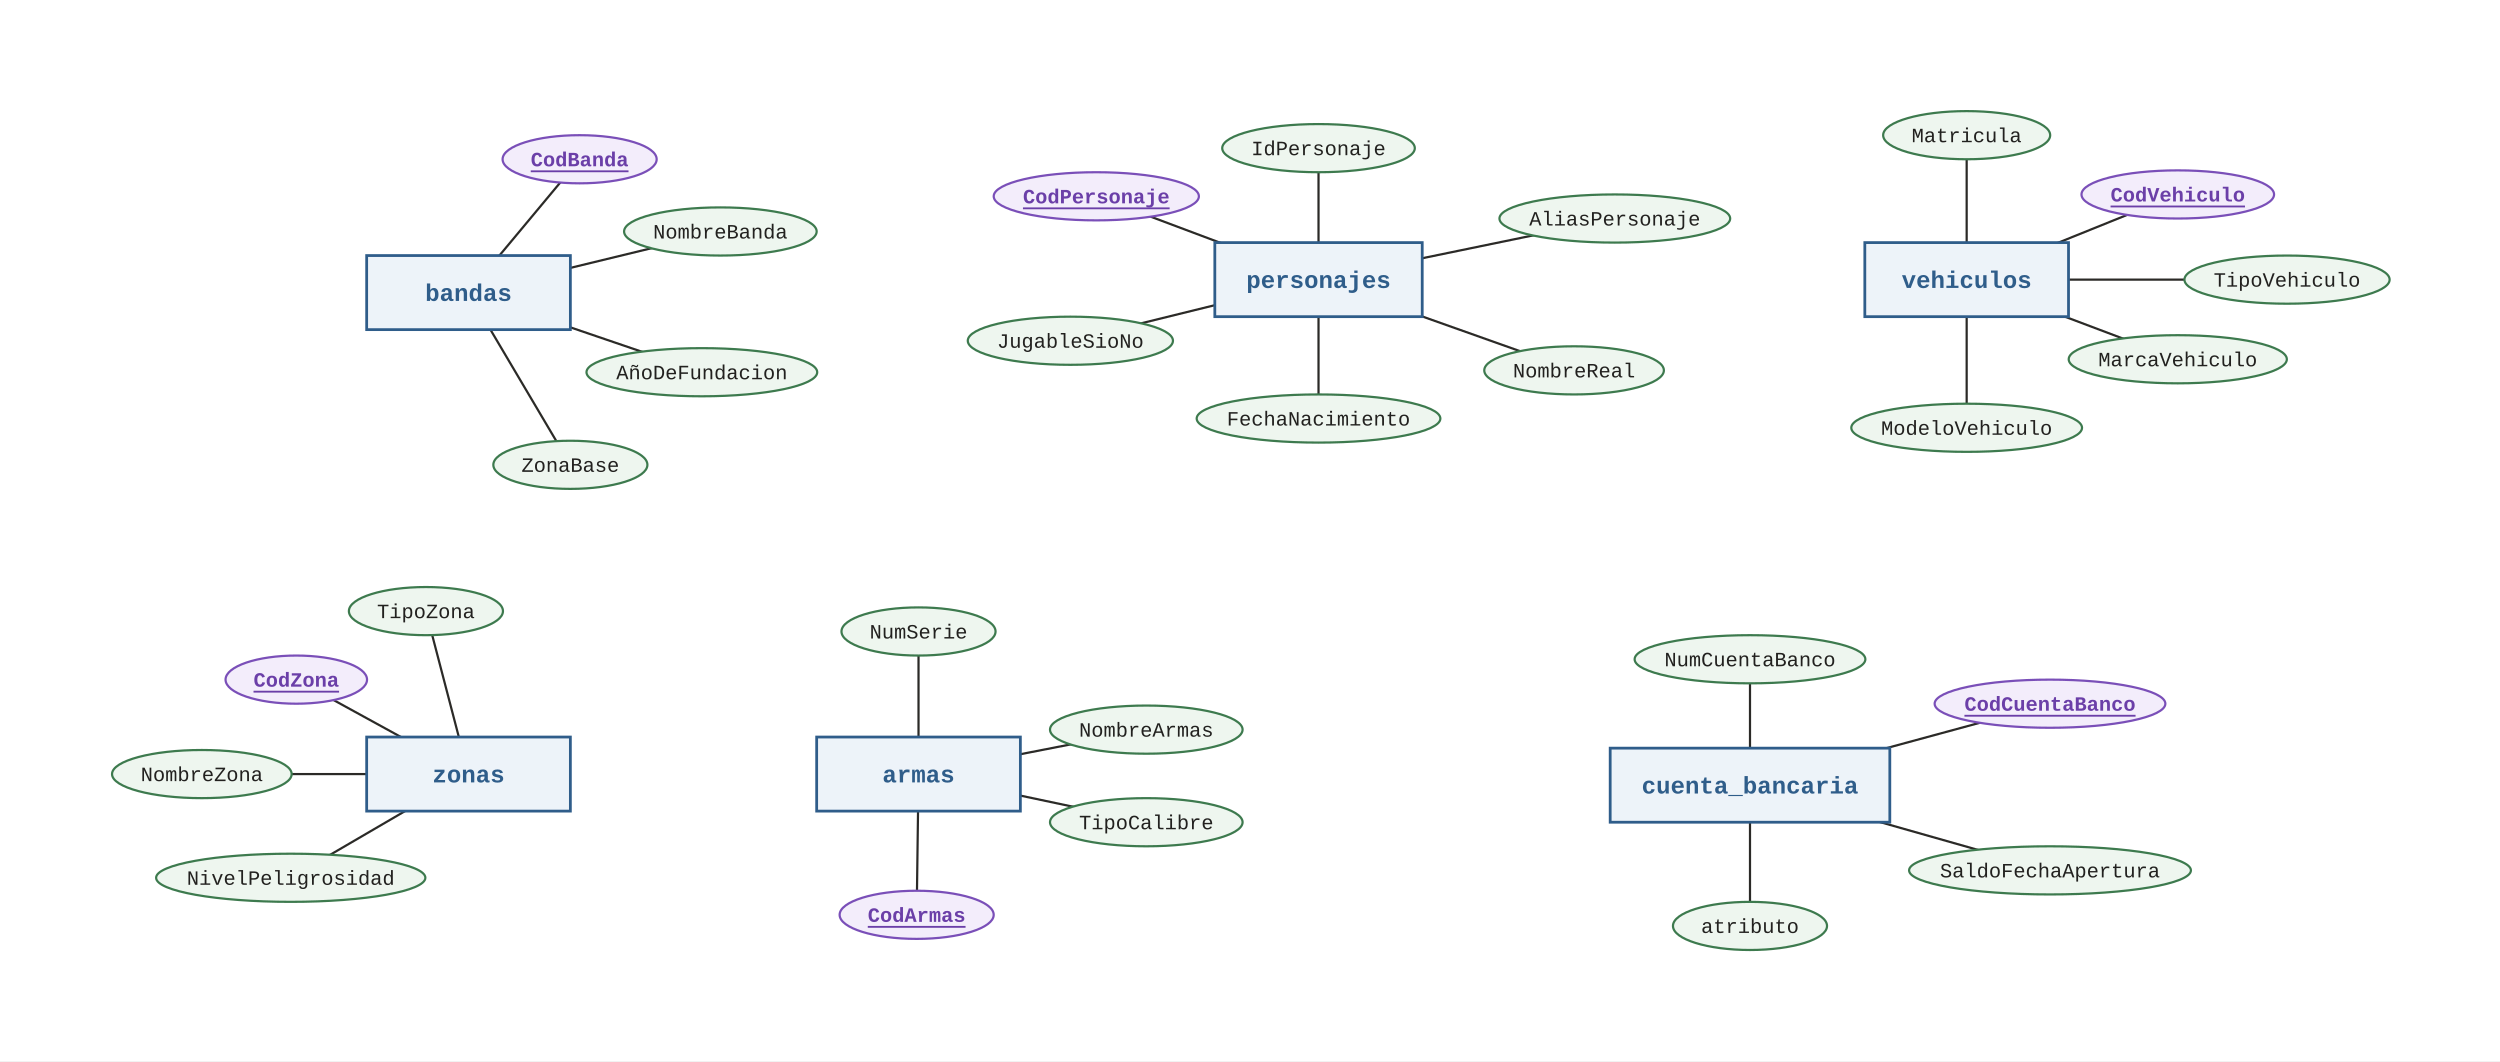
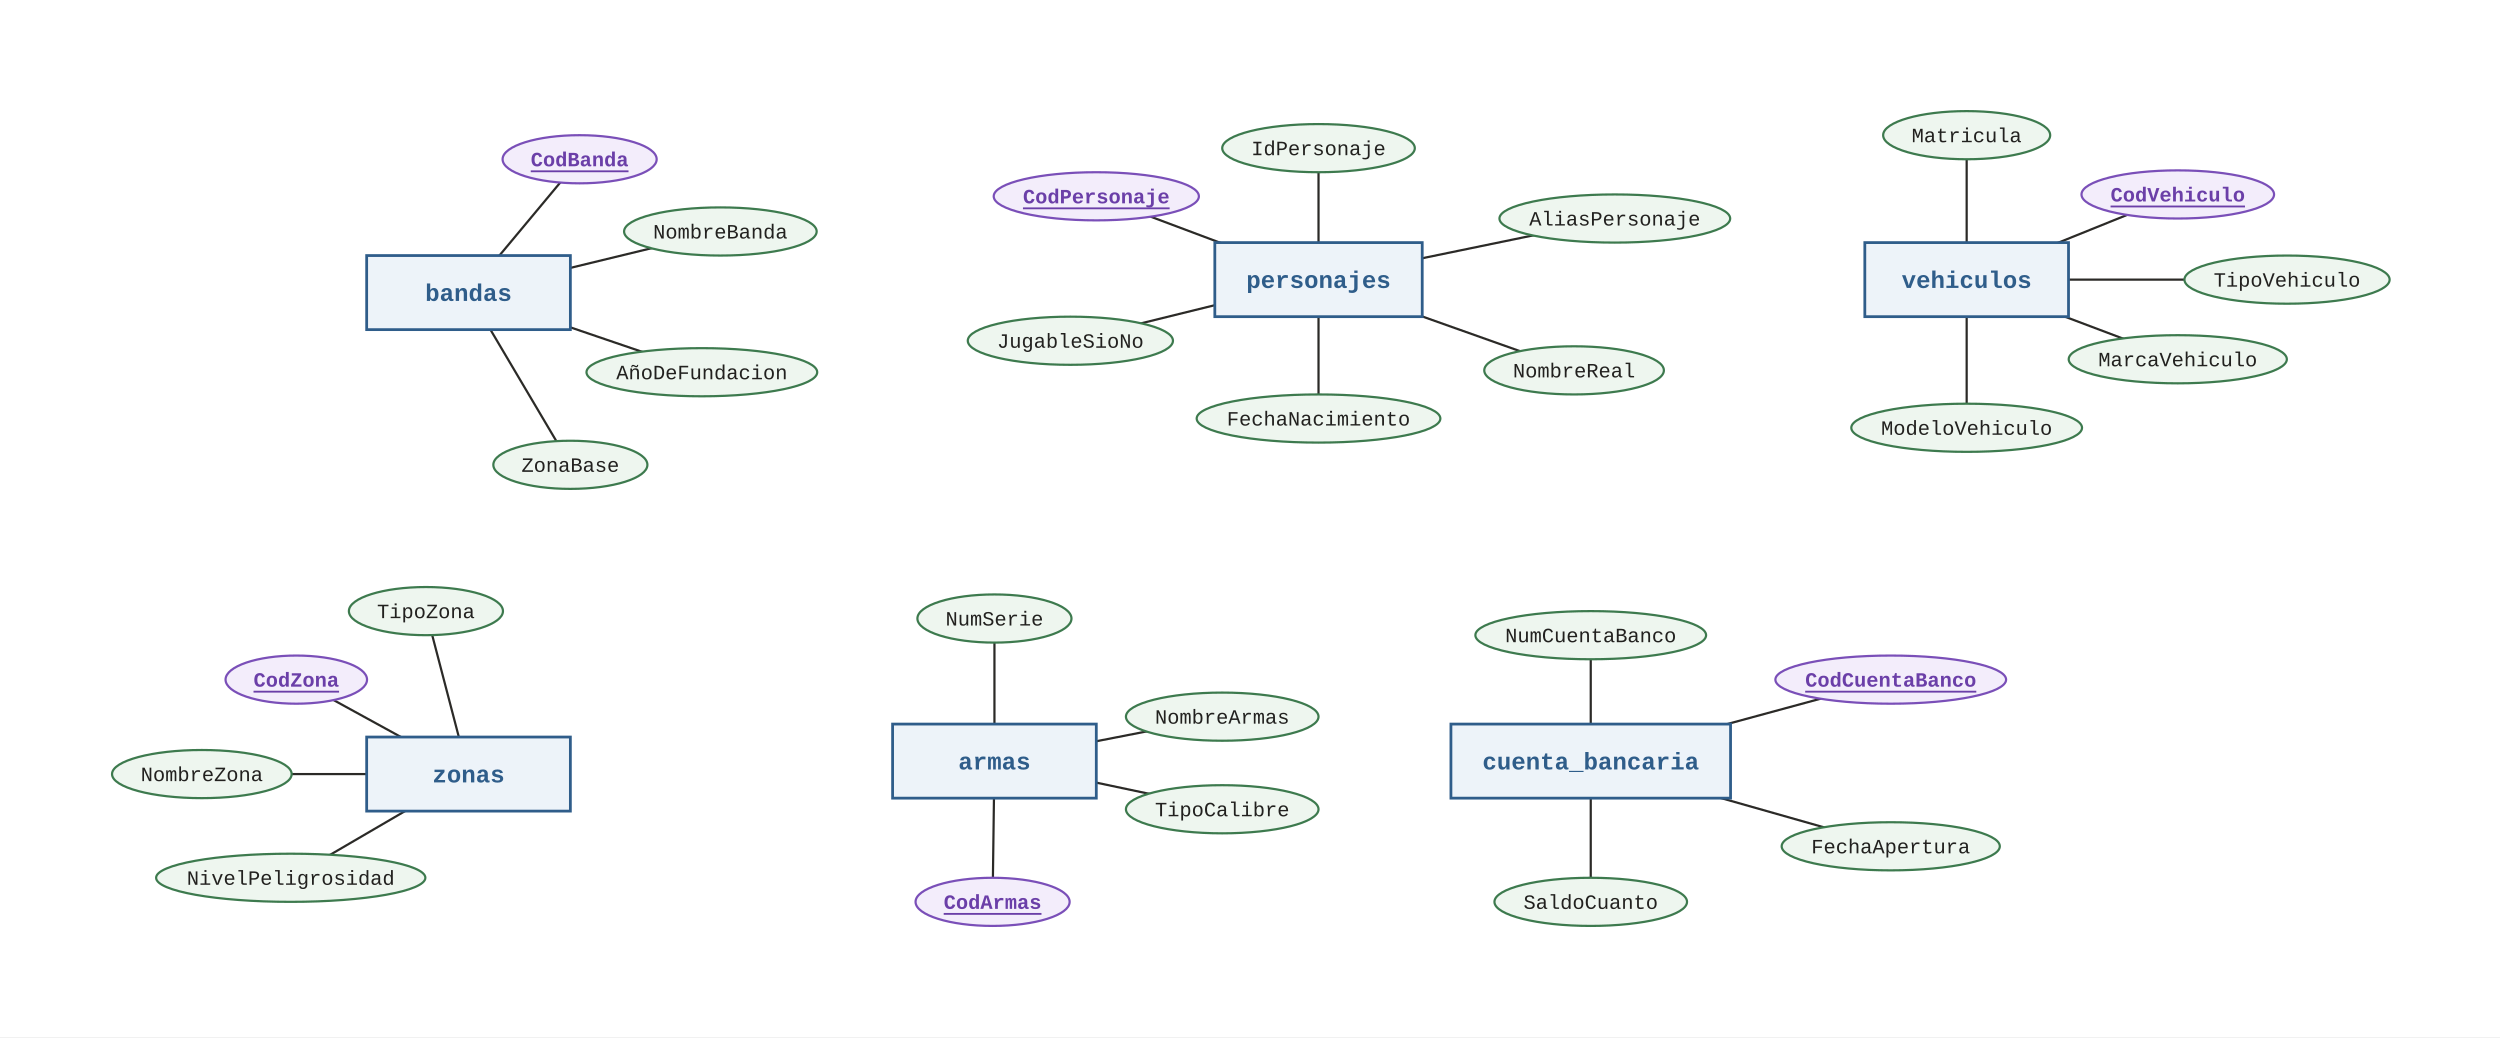
- <svg xmlns="http://www.w3.org/2000/svg" viewBox="1869 1651 1350 573" width="1350" height="573">
+ <svg xmlns="http://www.w3.org/2000/svg" viewBox="1869 1651 1350 560" width="1350" height="560">
  <style>.ln{stroke:#2B2A27;stroke-width:1.2}.mk{stroke:#2B2A27;stroke-width:1.5;fill:none}.mo{fill:#FFFFFF;stroke:#2B2A27;stroke-width:1.5}
.ent{fill:#EDF3F9;stroke:#2F5D8A;stroke-width:1.5}.dia{fill:#FBF2E0;stroke:#9C6510;stroke-width:1.5}.att{fill:#EEF6EF;stroke:#3D7A4E;stroke-width:1.2}.att.key{fill:#F3EDFB;stroke:#7A4FB8}.att.dr{stroke-dasharray:4 3}
.ent.in,.dia.in{fill:none}.dup{stroke:#C0362C;stroke-width:2.4}
.tx{fill:#22211F;font:11px Consolas,'JetBrains Mono','Courier New',monospace}.txk{fill:#6B3FA8;font-weight:600}.tb{font:600 13px Consolas,'JetBrains Mono','Courier New',monospace;fill:#2F5D8A}.tr{font:600 12px Consolas,'JetBrains Mono','Courier New',monospace;fill:#9C6510}.tt{font:600 10px Consolas,'JetBrains Mono','Courier New',monospace;fill:#6B6A64}
.ul{stroke:#6B3FA8;stroke-width:1}.ul.p{stroke-dasharray:3 2}.card{font:600 11px Consolas,'JetBrains Mono','Courier New',monospace;fill:#A2441C;paint-order:stroke;stroke:#FFFFFF;stroke-width:4px;stroke-linejoin:round}.cardq{fill:#6B6A64}
.tbox{fill:#FFFFFF;stroke:#A9B2C0;stroke-width:1}.thd{fill:#33557F}.thx{font:600 12.5px Consolas,'JetBrains Mono','Courier New',monospace;fill:#FFFFFF}.cx{font:11.5px Consolas,'JetBrains Mono','Courier New',monospace;fill:#22211F}.cpk{fill:#6B3FA8;font-weight:600}.cfk{fill:#A3304A}.cty{fill:#6B6A64;font-weight:400}.uq{font:600 9px Consolas,'JetBrains Mono','Courier New',monospace;fill:#2A7F8F}
.lk{stroke:#6B6A64;stroke-width:1.4;fill:none}.lk.dash{stroke-dasharray:6 4}.lkm{stroke:#6B6A64;stroke-width:1.5;fill:none}.lko{fill:#FFFFFF;stroke:#6B6A64;stroke-width:1.5}
.ipk{fill:#8E5FD0}.ifk{fill:#B4364E}.icol{fill:#2A7F8F}.inul{fill:none;stroke:#2A7F8F;stroke-width:1.3}
.rbox{fill:#FFFFFF;stroke:#22211F;stroke-width:1.1}.rnm{font:600 12.5px Consolas,'JetBrains Mono','Courier New',monospace;fill:#2F5D8A}.rcol{font:12px Consolas,'JetBrains Mono','Courier New',monospace;fill:#22211F}.rpk{font-weight:700;fill:#6B3FA8}.rfk{fill:#A3304A}.rul{stroke:#6B3FA8;stroke-width:1.1}
.rtag{font:600 9.5px Consolas,'JetBrains Mono','Courier New',monospace;fill:#6B6A64}.rarr{fill:none;stroke:#B4364E;stroke-width:1.1}.rhead{fill:#B4364E}
.ent.hd,.dia.hd{fill:none}.ktag{font:700 9px Consolas,'JetBrains Mono','Courier New',monospace;fill:#6B6A64}.rlab{fill:#FFFFFF;stroke:none;opacity:.92}.dia.assoc{stroke-dasharray:5 3}.ln.lid{stroke-width:2.2}.isal{fill:#9C6510}.skt{fill:#2F5D8A}
.thx.dup{fill:#FFC2BD}.cx.dup,.rnm.dup,.rcol.dup{fill:#C0362C;text-decoration:underline}
.note{stroke-width:1.2}.note-fold{stroke-width:1.2}.nc-y{fill:#FFF4C2;stroke:#D2AE36}.nc-b{fill:#DDEBFA;stroke:#7AA3D6}.nc-g{fill:#DFF2E1;stroke:#7DBB87}.nc-p{fill:#FBE1EC;stroke:#D98AAE}.note-fold{filter:brightness(.93)}.note-tx{font:12px 'Segoe UI',Arial,sans-serif;fill:#2B2A27}</style>
-   <rect x="1869" y="1651" width="1350" height="573" fill="#ffffff" />
+   <rect x="1869" y="1651" width="1350" height="560" fill="#ffffff" />
  <line x1="2122" y1="2069" x2="2029" y2="2018" class="ln" />
  <line x1="2122" y1="2069" x2="1978" y2="2069" class="ln" />
  <line x1="2122" y1="2069" x2="2099" y2="1981" class="ln" />
  <line x1="2122" y1="2069" x2="2026" y2="2125" class="ln" />
  <line x1="2581" y1="1802" x2="2581" y2="1731" class="ln" />
  <line x1="2581" y1="1802" x2="2741" y2="1769" class="ln" />
  <line x1="2581" y1="1802" x2="2719" y2="1851" class="ln" />
  <line x1="2581" y1="1802" x2="2581" y2="1877" class="ln" />
  <line x1="2581" y1="1802" x2="2447" y2="1835" class="ln" />
  <line x1="2122" y1="1809" x2="2182" y2="1737" class="ln" />
  <line x1="2122" y1="1809" x2="2258" y2="1776" class="ln" />
  <line x1="2122" y1="1809" x2="2248" y2="1852" class="ln" />
  <line x1="2122" y1="1809" x2="2177" y2="1902" class="ln" />
  <line x1="2931" y1="1802" x2="2931" y2="1724" class="ln" />
  <line x1="2931" y1="1802" x2="3045" y2="1756" class="ln" />
  <line x1="2581" y1="1802" x2="2461" y2="1757" class="ln" />
  <line x1="2931" y1="1802" x2="3045" y2="1845" class="ln" />
  <line x1="2931" y1="1802" x2="2931" y2="1882" class="ln" />
  <line x1="2931" y1="1802" x2="3104" y2="1802" class="ln" />
-   <line x1="2365" y1="2069" x2="2365" y2="1992" class="ln" />
-   <line x1="2365" y1="2069" x2="2488" y2="2045" class="ln" />
-   <line x1="2365" y1="2069" x2="2488" y2="2095" class="ln" />
-   <line x1="2365" y1="2069" x2="2364" y2="2145" class="ln" />
-   <line x1="2814" y1="2075" x2="2814" y2="2007" class="ln" />
-   <line x1="2814" y1="2075" x2="2976" y2="2031" class="ln" />
-   <line x1="2814" y1="2075" x2="2976" y2="2121" class="ln" />
-   <line x1="2814" y1="2075" x2="2814" y2="2151" class="ln" />
+   <line x1="2406" y1="2062" x2="2406" y2="1985" class="ln" />
+   <line x1="2406" y1="2062" x2="2529" y2="2038" class="ln" />
+   <line x1="2406" y1="2062" x2="2529" y2="2088" class="ln" />
+   <line x1="2406" y1="2062" x2="2405" y2="2138" class="ln" />
+   <line x1="2728" y1="2062" x2="2728" y2="1994" class="ln" />
+   <line x1="2728" y1="2062" x2="2890" y2="2018" class="ln" />
+   <line x1="2728" y1="2062" x2="2890" y2="2108" class="ln" />
+   <line x1="2728" y1="2062" x2="2728" y2="2138" class="ln" />
  <g class="node" data-id="nmwmhqvag3xdsrz">
    <rect x="2067" y="2049" width="110" height="40" class="ent" />
    <text x="2122" y="2073.5" text-anchor="middle" class="tb">zonas</text>
  </g>
  <g class="node" data-id="nmwmhrrtz46f440">
    <ellipse cx="2029" cy="2018" rx="38.2" ry="13" class="att key" />
    <text x="2029" y="2021.8" text-anchor="middle" class="tx txk">CodZona</text>
    <line x1="2005.9" y1="2024.5" x2="2052.1" y2="2024.5" class="ul" />
  </g>
  <g class="node" data-id="nmwmhs1pz4838rc">
    <ellipse cx="1978" cy="2069" rx="48.5" ry="13" class="att" />
    <text x="1978" y="2072.8" text-anchor="middle" class="tx">NombreZona</text>
  </g>
  <g class="node" data-id="nmwmhse6k4avtgo">
    <ellipse cx="2099" cy="1981" rx="41.6" ry="13" class="att" />
    <text x="2099" y="1984.8" text-anchor="middle" class="tx">TipoZona</text>
  </g>
  <g class="node" data-id="nmwmhsl8x4cs0xw">
    <ellipse cx="2026" cy="2125" rx="72.7" ry="13" class="att" />
    <text x="2026" y="2128.8" text-anchor="middle" class="tx">NivelPeligrosidad</text>
  </g>
  <g class="node" data-id="nmwmhtg534eof8d">
    <rect x="2525" y="1782" width="112" height="40" class="ent" />
    <text x="2581" y="1806.5" text-anchor="middle" class="tb">personajes</text>
  </g>
  <g class="node" data-id="nmwmhtvoe4fcd3s">
    <ellipse cx="2581" cy="1731" rx="52" ry="13" class="att" />
    <text x="2581" y="1734.8" text-anchor="middle" class="tx">IdPersonaje</text>
  </g>
  <g class="node" data-id="nmwmhtzp54hasp6">
    <ellipse cx="2741" cy="1769" rx="62.3" ry="13" class="att" />
    <text x="2741" y="1772.8" text-anchor="middle" class="tx">AliasPersonaje</text>
  </g>
  <g class="node" data-id="nmwmhu9s44jnxp9">
    <ellipse cx="2719" cy="1851" rx="48.5" ry="13" class="att" />
    <text x="2719" y="1854.8" text-anchor="middle" class="tx">NombreReal</text>
  </g>
  <g class="node" data-id="nmwmhvhij4l5lyf">
    <ellipse cx="2581" cy="1877" rx="65.8" ry="13" class="att" />
    <text x="2581" y="1880.8" text-anchor="middle" class="tx">FechaNacimiento</text>
  </g>
  <g class="node" data-id="nmwmhw2st4nqzpn">
    <ellipse cx="2447" cy="1835" rx="55.4" ry="13" class="att" />
    <text x="2447" y="1838.8" text-anchor="middle" class="tx">JugableSioNo</text>
  </g>
  <g class="node" data-id="nmwmhxjzb4pf9rv">
    <rect x="2067" y="1789" width="110" height="40" class="ent" />
    <text x="2122" y="1813.5" text-anchor="middle" class="tb">bandas</text>
  </g>
  <g class="node" data-id="nmwmhxsy74qo5d7">
    <ellipse cx="2182" cy="1737" rx="41.6" ry="13" class="att key" />
    <text x="2182" y="1740.8" text-anchor="middle" class="tx txk">CodBanda</text>
    <line x1="2155.6" y1="1743.5" x2="2208.4" y2="1743.5" class="ul" />
  </g>
  <g class="node" data-id="nmwmhy7ny4s7mmz">
    <ellipse cx="2258" cy="1776" rx="52" ry="13" class="att" />
    <text x="2258" y="1779.8" text-anchor="middle" class="tx">NombreBanda</text>
  </g>
  <g class="node" data-id="nmwmhzwdd4umxmz">
    <ellipse cx="2248" cy="1852" rx="62.3" ry="13" class="att" />
    <text x="2248" y="1855.8" text-anchor="middle" class="tx">AñoDeFundacion</text>
  </g>
  <g class="node" data-id="nmwmi0gy84w97ze">
    <ellipse cx="2177" cy="1902" rx="41.6" ry="13" class="att" />
    <text x="2177" y="1905.8" text-anchor="middle" class="tx">ZonaBase</text>
  </g>
  <g class="node" data-id="nmwmi2cq74yrbnu">
    <rect x="2876" y="1782" width="110" height="40" class="ent" />
    <text x="2931" y="1806.5" text-anchor="middle" class="tb">vehiculos</text>
  </g>
  <g class="node" data-id="nmwmi2nv34ztt1i">
    <ellipse cx="2931" cy="1724" rx="45.1" ry="13" class="att" />
    <text x="2931" y="1727.8" text-anchor="middle" class="tx">Matricula</text>
  </g>
  <g class="node" data-id="nmwmi3kmf51jxje">
    <ellipse cx="3045" cy="1756" rx="52" ry="13" class="att key" />
    <text x="3045" y="1759.8" text-anchor="middle" class="tx txk">CodVehiculo</text>
    <line x1="3008.7" y1="1762.5" x2="3081.3" y2="1762.5" class="ul" />
  </g>
  <g class="node" data-id="nmwmi402d53smqh">
    <ellipse cx="2461" cy="1757" rx="55.4" ry="13" class="att key" />
    <text x="2461" y="1760.8" text-anchor="middle" class="tx txk">CodPersonaje</text>
    <line x1="2421.4" y1="1763.5" x2="2500.6" y2="1763.5" class="ul" />
  </g>
  <g class="node" data-id="nmwmi4m2t551h8a">
    <ellipse cx="3045" cy="1845" rx="58.9" ry="13" class="att" />
    <text x="3045" y="1848.8" text-anchor="middle" class="tx">MarcaVehiculo</text>
  </g>
  <g class="node" data-id="nmwmi5d3357tlys">
    <ellipse cx="2931" cy="1882" rx="62.3" ry="13" class="att" />
    <text x="2931" y="1885.8" text-anchor="middle" class="tx">ModeloVehiculo</text>
  </g>
  <g class="node" data-id="nmwmi6y4t590tg7">
    <ellipse cx="3104" cy="1802" rx="55.4" ry="13" class="att" />
    <text x="3104" y="1805.8" text-anchor="middle" class="tx">TipoVehiculo</text>
  </g>
  <g class="node" data-id="nmwmia2g75bo3id">
-     <rect x="2310" y="2049" width="110" height="40" class="ent" />
-     <text x="2365" y="2073.5" text-anchor="middle" class="tb">armas</text>
+     <rect x="2351" y="2042" width="110" height="40" class="ent" />
+     <text x="2406" y="2066.5" text-anchor="middle" class="tb">armas</text>
  </g>
  <g class="node" data-id="nmwmia8na5ce6x1">
-     <ellipse cx="2365" cy="1992" rx="41.6" ry="13" class="att" />
-     <text x="2365" y="1995.8" text-anchor="middle" class="tx">NumSerie</text>
+     <ellipse cx="2406" cy="1985" rx="41.6" ry="13" class="att" />
+     <text x="2406" y="1988.8" text-anchor="middle" class="tx">NumSerie</text>
  </g>
  <g class="node" data-id="nmwmiasoj5eu1sq">
-     <ellipse cx="2488" cy="2045" rx="52" ry="13" class="att" />
-     <text x="2488" y="2048.8" text-anchor="middle" class="tx">NombreArmas</text>
+     <ellipse cx="2529" cy="2038" rx="52" ry="13" class="att" />
+     <text x="2529" y="2041.8" text-anchor="middle" class="tx">NombreArmas</text>
  </g>
  <g class="node" data-id="nmwmic04b5gq8px">
-     <ellipse cx="2488" cy="2095" rx="52" ry="13" class="att" />
-     <text x="2488" y="2098.8" text-anchor="middle" class="tx">TipoCalibre</text>
+     <ellipse cx="2529" cy="2088" rx="52" ry="13" class="att" />
+     <text x="2529" y="2091.8" text-anchor="middle" class="tx">TipoCalibre</text>
  </g>
  <g class="node" data-id="nmwmie3675k2tdn">
-     <ellipse cx="2364" cy="2145" rx="41.6" ry="13" class="att key" />
-     <text x="2364" y="2148.8" text-anchor="middle" class="tx txk">CodArmas</text>
-     <line x1="2337.6" y1="2151.5" x2="2390.4" y2="2151.5" class="ul" />
+     <ellipse cx="2405" cy="2138" rx="41.6" ry="13" class="att key" />
+     <text x="2405" y="2141.8" text-anchor="middle" class="tx txk">CodArmas</text>
+     <line x1="2378.6" y1="2144.5" x2="2431.4" y2="2144.5" class="ul" />
  </g>
  <g class="node" data-id="nmwmieuhb5myfep">
-     <rect x="2738.5" y="2055" width="151" height="40" class="ent" />
-     <text x="2814" y="2079.5" text-anchor="middle" class="tb">cuenta_bancaria</text>
+     <rect x="2652.5" y="2042" width="151" height="40" class="ent" />
+     <text x="2728" y="2066.5" text-anchor="middle" class="tb">cuenta_bancaria</text>
  </g>
  <g class="node" data-id="nmwmifxlj5nexyy">
-     <ellipse cx="2814" cy="2007" rx="62.3" ry="13" class="att" />
-     <text x="2814" y="2010.8" text-anchor="middle" class="tx">NumCuentaBanco</text>
+     <ellipse cx="2728" cy="1994" rx="62.3" ry="13" class="att" />
+     <text x="2728" y="1997.8" text-anchor="middle" class="tx">NumCuentaBanco</text>
  </g>
  <g class="node" data-id="nmwmih6ur5pqn8f">
-     <ellipse cx="2976" cy="2031" rx="62.3" ry="13" class="att key" />
-     <text x="2976" y="2034.8" text-anchor="middle" class="tx txk">CodCuentaBanco</text>
-     <line x1="2929.8" y1="2037.5" x2="3022.2" y2="2037.5" class="ul" />
+     <ellipse cx="2890" cy="2018" rx="62.3" ry="13" class="att key" />
+     <text x="2890" y="2021.8" text-anchor="middle" class="tx txk">CodCuentaBanco</text>
+     <line x1="2843.8" y1="2024.5" x2="2936.2" y2="2024.5" class="ul" />
  </g>
  <g class="node" data-id="nmwmih70n5rkz42">
-     <ellipse cx="2976" cy="2121" rx="76.1" ry="13" class="att" />
-     <text x="2976" y="2124.8" text-anchor="middle" class="tx">SaldoFechaApertura</text>
+     <ellipse cx="2890" cy="2108" rx="58.9" ry="13" class="att" />
+     <text x="2890" y="2111.8" text-anchor="middle" class="tx">FechaApertura</text>
  </g>
  <g class="node" data-id="nmwmilzss5tyocj">
-     <ellipse cx="2814" cy="2151" rx="41.6" ry="13" class="att" />
-     <text x="2814" y="2154.8" text-anchor="middle" class="tx">atributo</text>
+     <ellipse cx="2728" cy="2138" rx="52" ry="13" class="att" />
+     <text x="2728" y="2141.8" text-anchor="middle" class="tx">SaldoCuanto</text>
  </g>
</svg>
